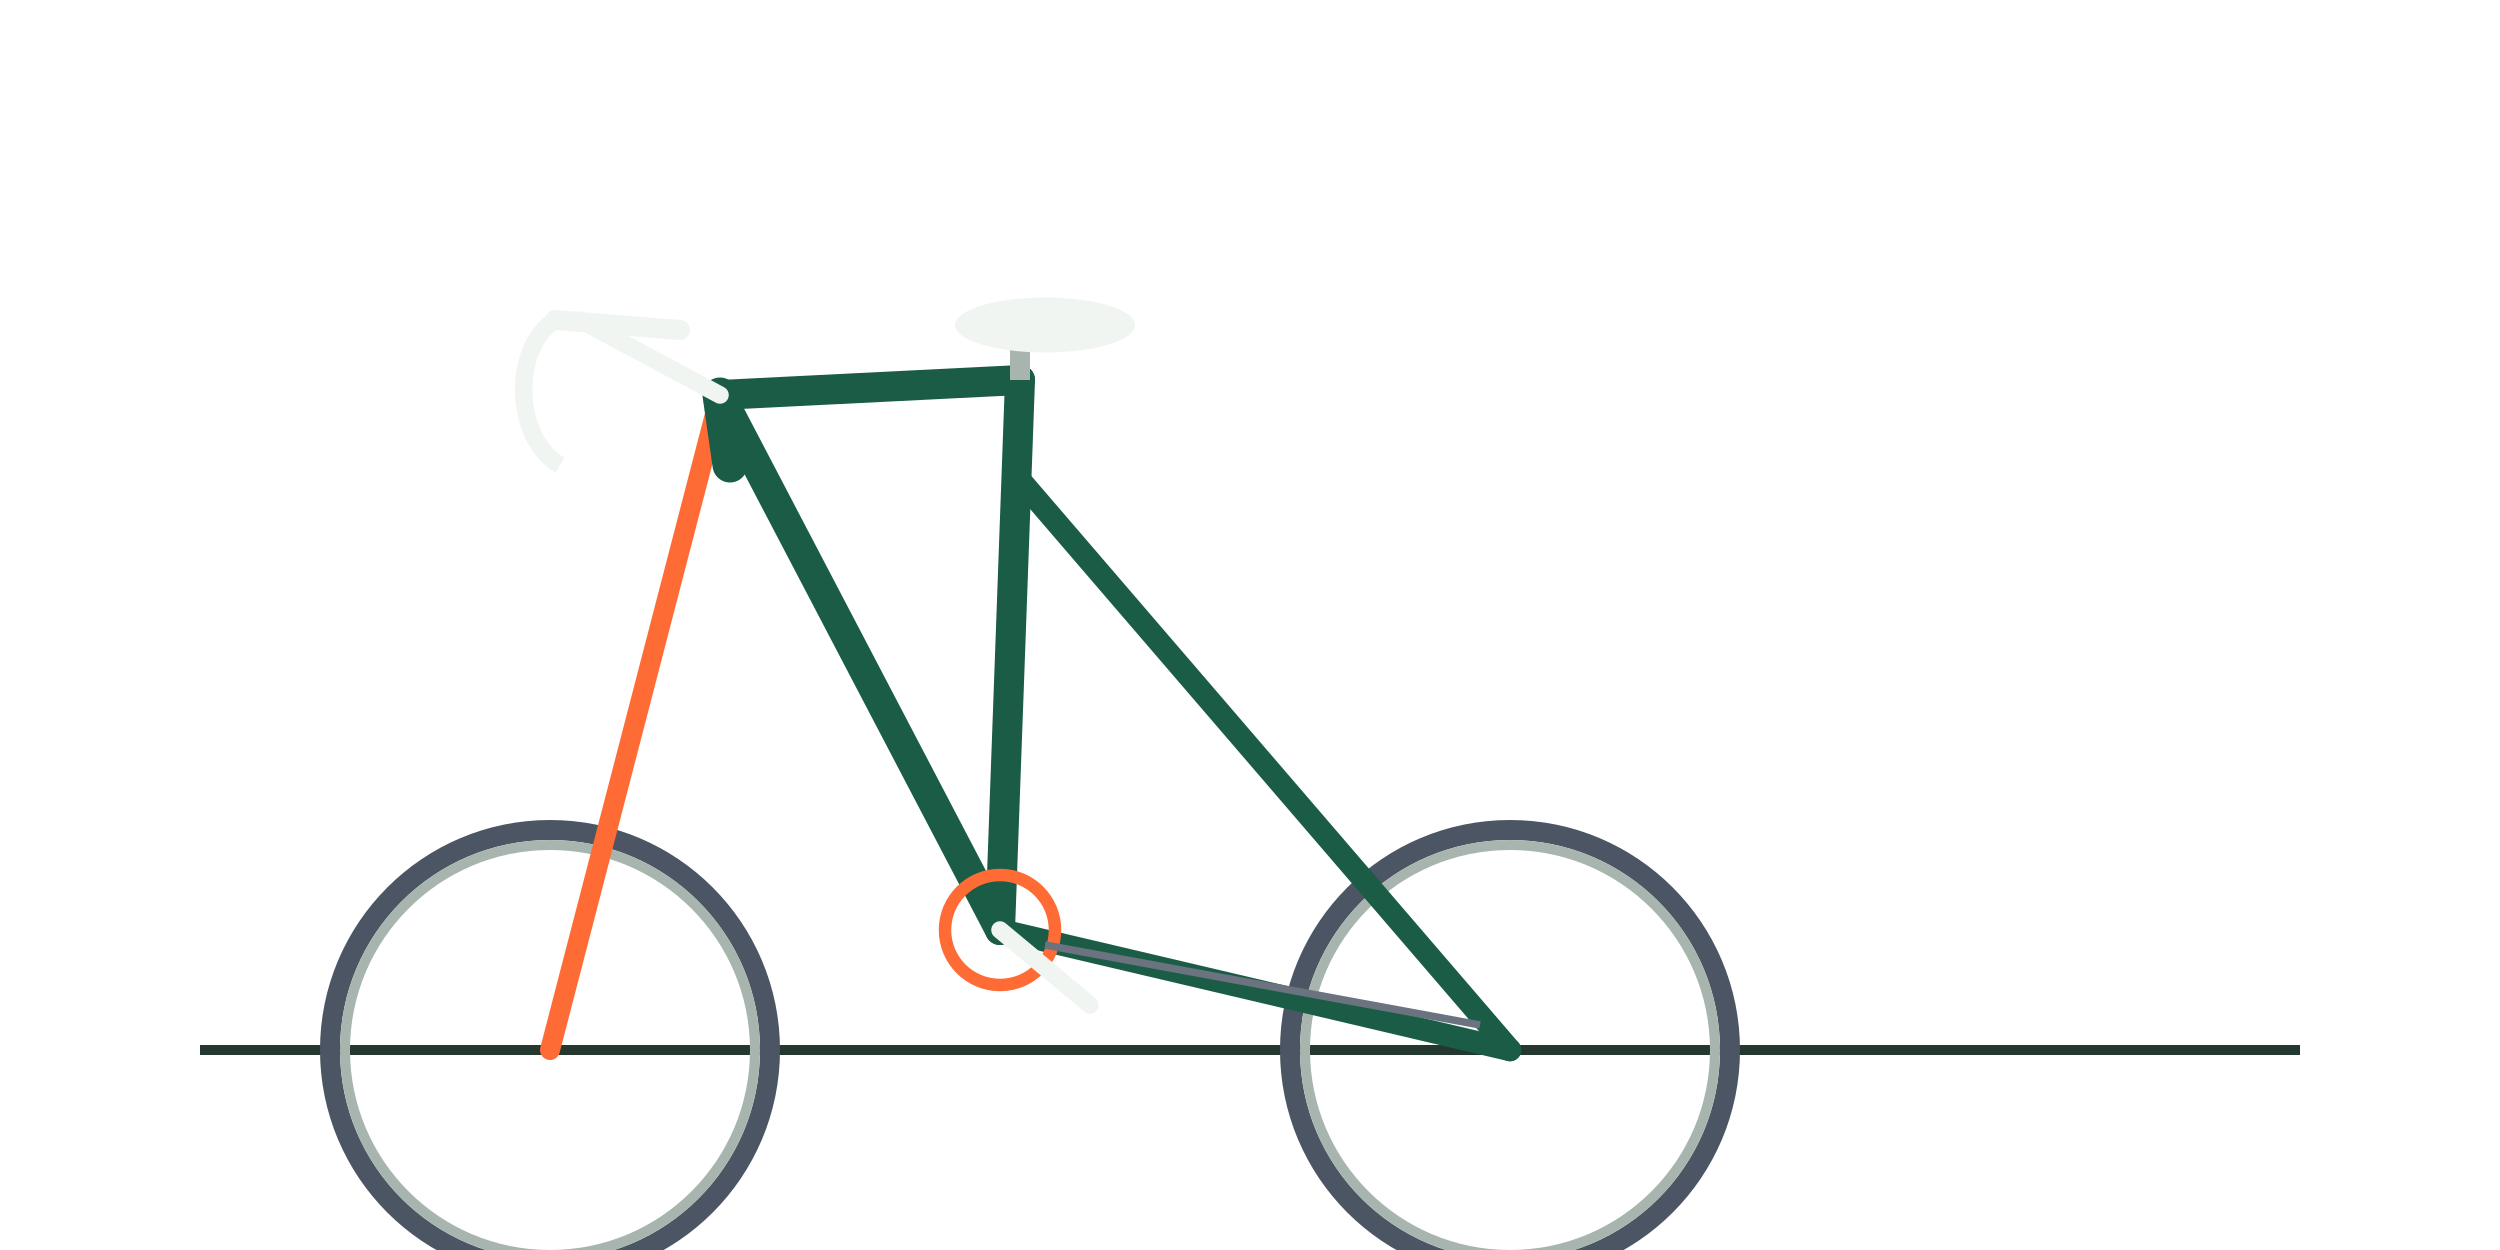
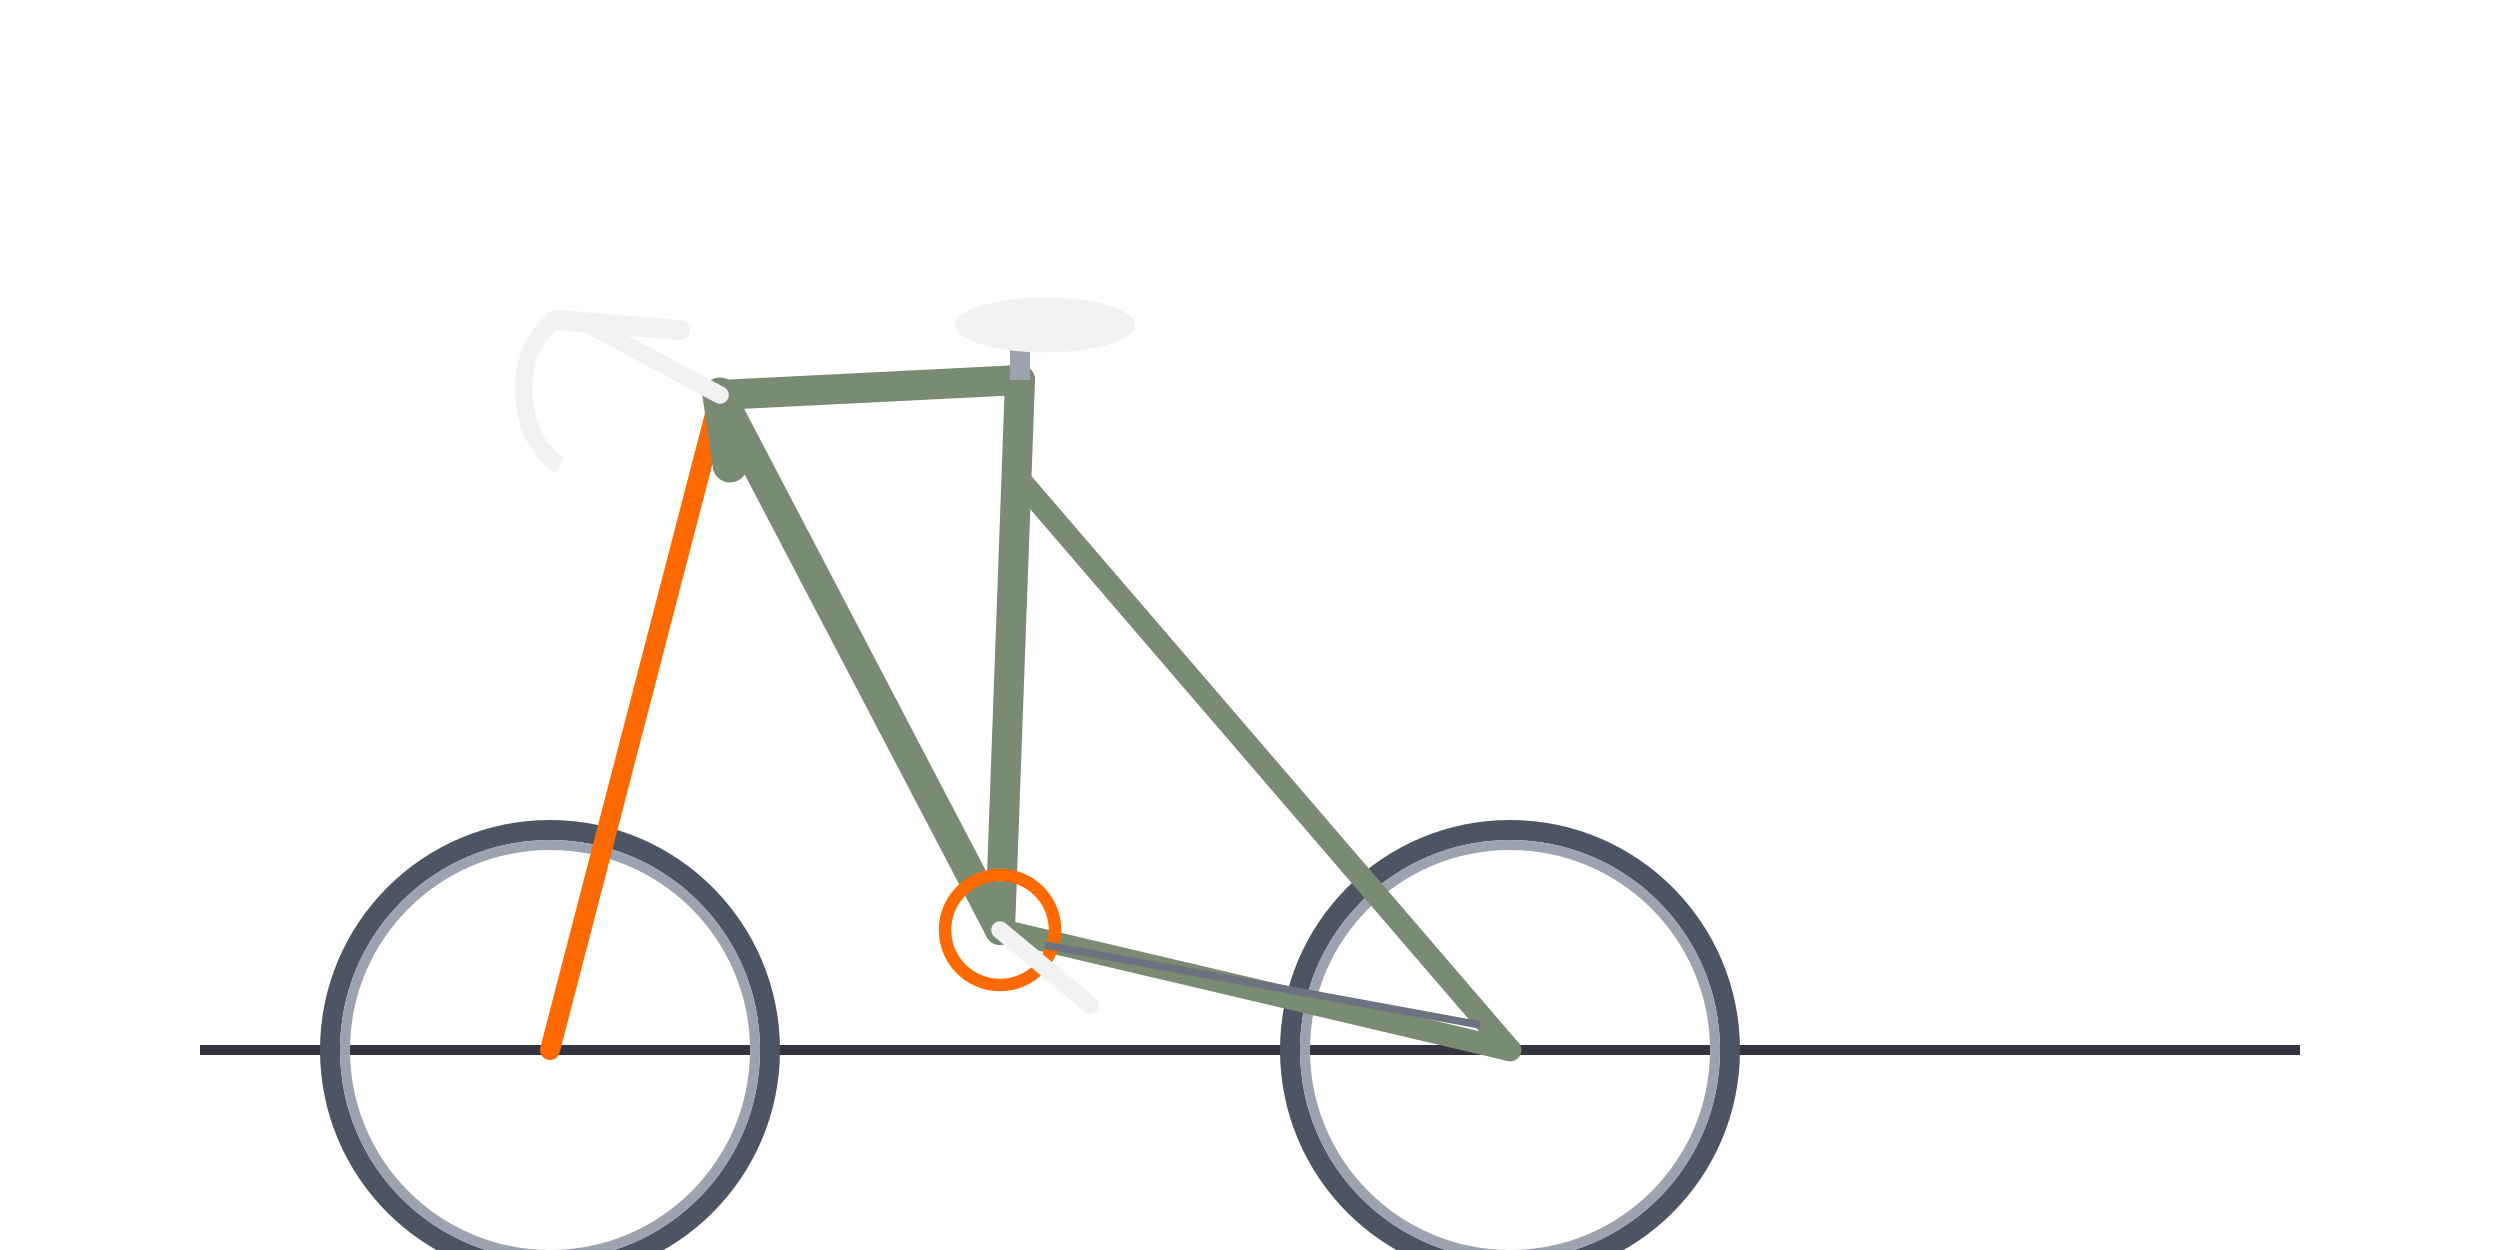
<svg xmlns="http://www.w3.org/2000/svg" viewBox="0 0 1000 500" width="1000" height="500" data-schema-kind="road" data-viewbox="1000x500" data-bb="400,372" fill="none">
-   <line x1="80" y1="420" x2="920" y2="420" stroke="#243830" stroke-width="4" />
+   <line x1="80" y1="420" x2="920" y2="420" stroke="#343440" stroke-width="4" />
  <circle class="tire" cx="220" cy="420" r="88" fill="none" stroke="#4B5563" stroke-width="8" />
-   <circle class="rim" cx="220" cy="420" r="82" fill="none" stroke="#A8B5AE" stroke-width="4" />
+   <circle class="rim" cx="220" cy="420" r="82" fill="none" stroke="#9CA3AF" stroke-width="4" />
  <circle class="tire" cx="604" cy="420" r="88" fill="none" stroke="#4B5563" stroke-width="8" />
-   <circle class="rim" cx="604" cy="420" r="82" fill="none" stroke="#A8B5AE" stroke-width="4" />
+   <circle class="rim" cx="604" cy="420" r="82" fill="none" stroke="#9CA3AF" stroke-width="4" />
  <g id="part-fork">
-     <line x1="288" y1="158" x2="220" y2="420" stroke="#FF6B35" stroke-width="8" stroke-linecap="round" />
+     <line x1="288" y1="158" x2="220" y2="420" stroke="#FF6A00" stroke-width="8" stroke-linecap="round" />
  </g>
-   <g id="part-frame" stroke="#1A5C45" stroke-linecap="round" fill="none">
+   <g id="part-frame" stroke="#7A8B73" stroke-linecap="round" fill="none">
    <line id="tube-ht" x1="288" y1="158" x2="292" y2="186" stroke-width="14" />
    <line id="tube-tt" x1="288" y1="158" x2="408" y2="152" stroke-width="12" />
    <line id="tube-dt" x1="288" y1="158" x2="400" y2="372" stroke-width="12" />
    <line id="tube-st" x1="408" y1="152" x2="400" y2="372" stroke-width="12" />
    <line id="tube-cs" x1="400" y1="372" x2="604" y2="420" stroke-width="9" />
    <line id="tube-ss" x1="408" y1="192" x2="604" y2="420" stroke-width="9" />
  </g>
-   <line id="part-stem" x1="288" y1="158" x2="232" y2="128" stroke="#F0F5F2" stroke-width="7" stroke-linecap="round" />
+   <line id="part-stem" x1="288" y1="158" x2="232" y2="128" stroke="#F2F2F2" stroke-width="7" stroke-linecap="round" />
  <g id="part-handlebar">
-     <line x1="222" y1="128" x2="272" y2="132" stroke="#F0F5F2" stroke-width="8" stroke-linecap="round" />
-     <path d="M222 128 C204 140 206 176 224 186" stroke="#F0F5F2" stroke-width="7" fill="none" />
+     <line x1="222" y1="128" x2="272" y2="132" stroke="#F2F2F2" stroke-width="8" stroke-linecap="round" />
+     <path d="M222 128 C204 140 206 176 224 186" stroke="#F2F2F2" stroke-width="7" fill="none" />
  </g>
-   <line id="part-seatpost" x1="408" y1="152" x2="408" y2="134" stroke="#A8B5AE" stroke-width="8" />
-   <ellipse id="part-saddle" cx="418" cy="130" rx="36" ry="11" fill="#F0F5F2" />
+   <line id="part-seatpost" x1="408" y1="152" x2="408" y2="134" stroke="#9CA3AF" stroke-width="8" />
+   <ellipse id="part-saddle" cx="418" cy="130" rx="36" ry="11" fill="#F2F2F2" />
  <g id="part-crank">
-     <circle cx="400" cy="372" r="22" fill="none" stroke="#FF6B35" stroke-width="5" />
-     <line x1="400" y1="372" x2="436" y2="402" stroke="#F0F5F2" stroke-width="7" stroke-linecap="round" />
+     <circle cx="400" cy="372" r="22" fill="none" stroke="#FF6A00" stroke-width="5" />
+     <line x1="400" y1="372" x2="436" y2="402" stroke="#F2F2F2" stroke-width="7" stroke-linecap="round" />
  </g>
  <line id="part-chain" x1="418" y1="378" x2="592" y2="410" stroke="#6B7280" stroke-width="3" />
</svg>
